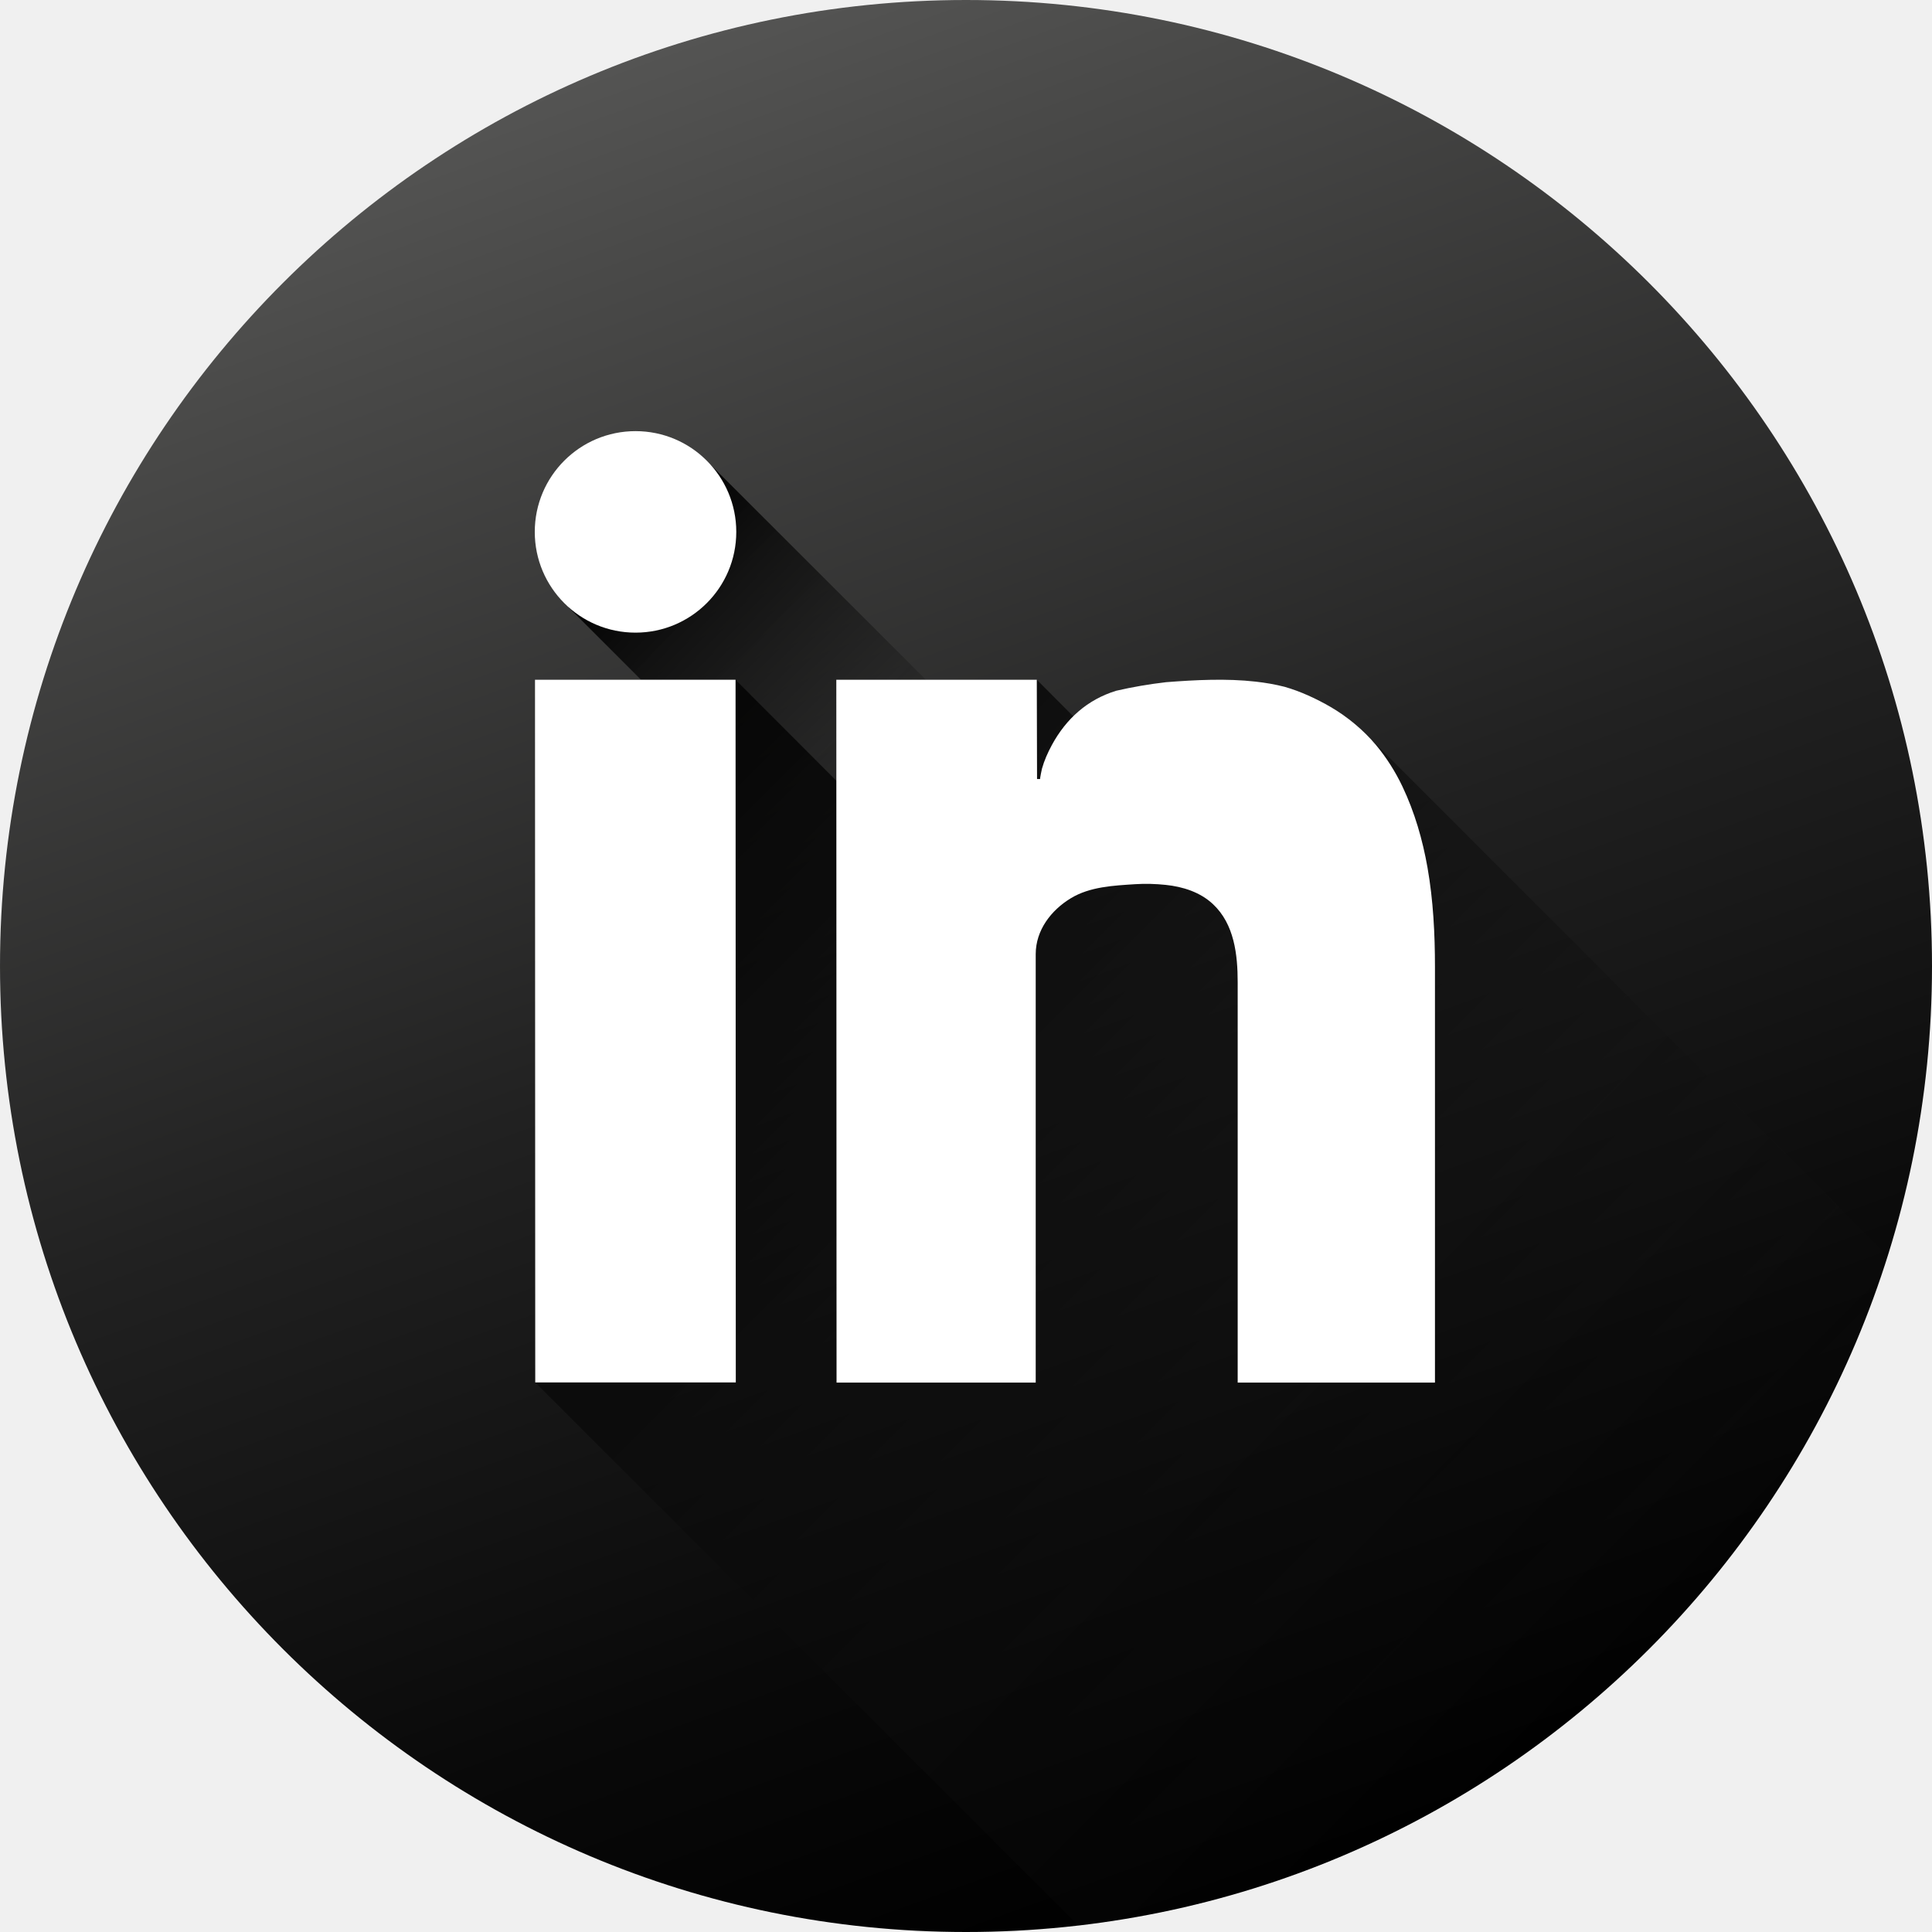
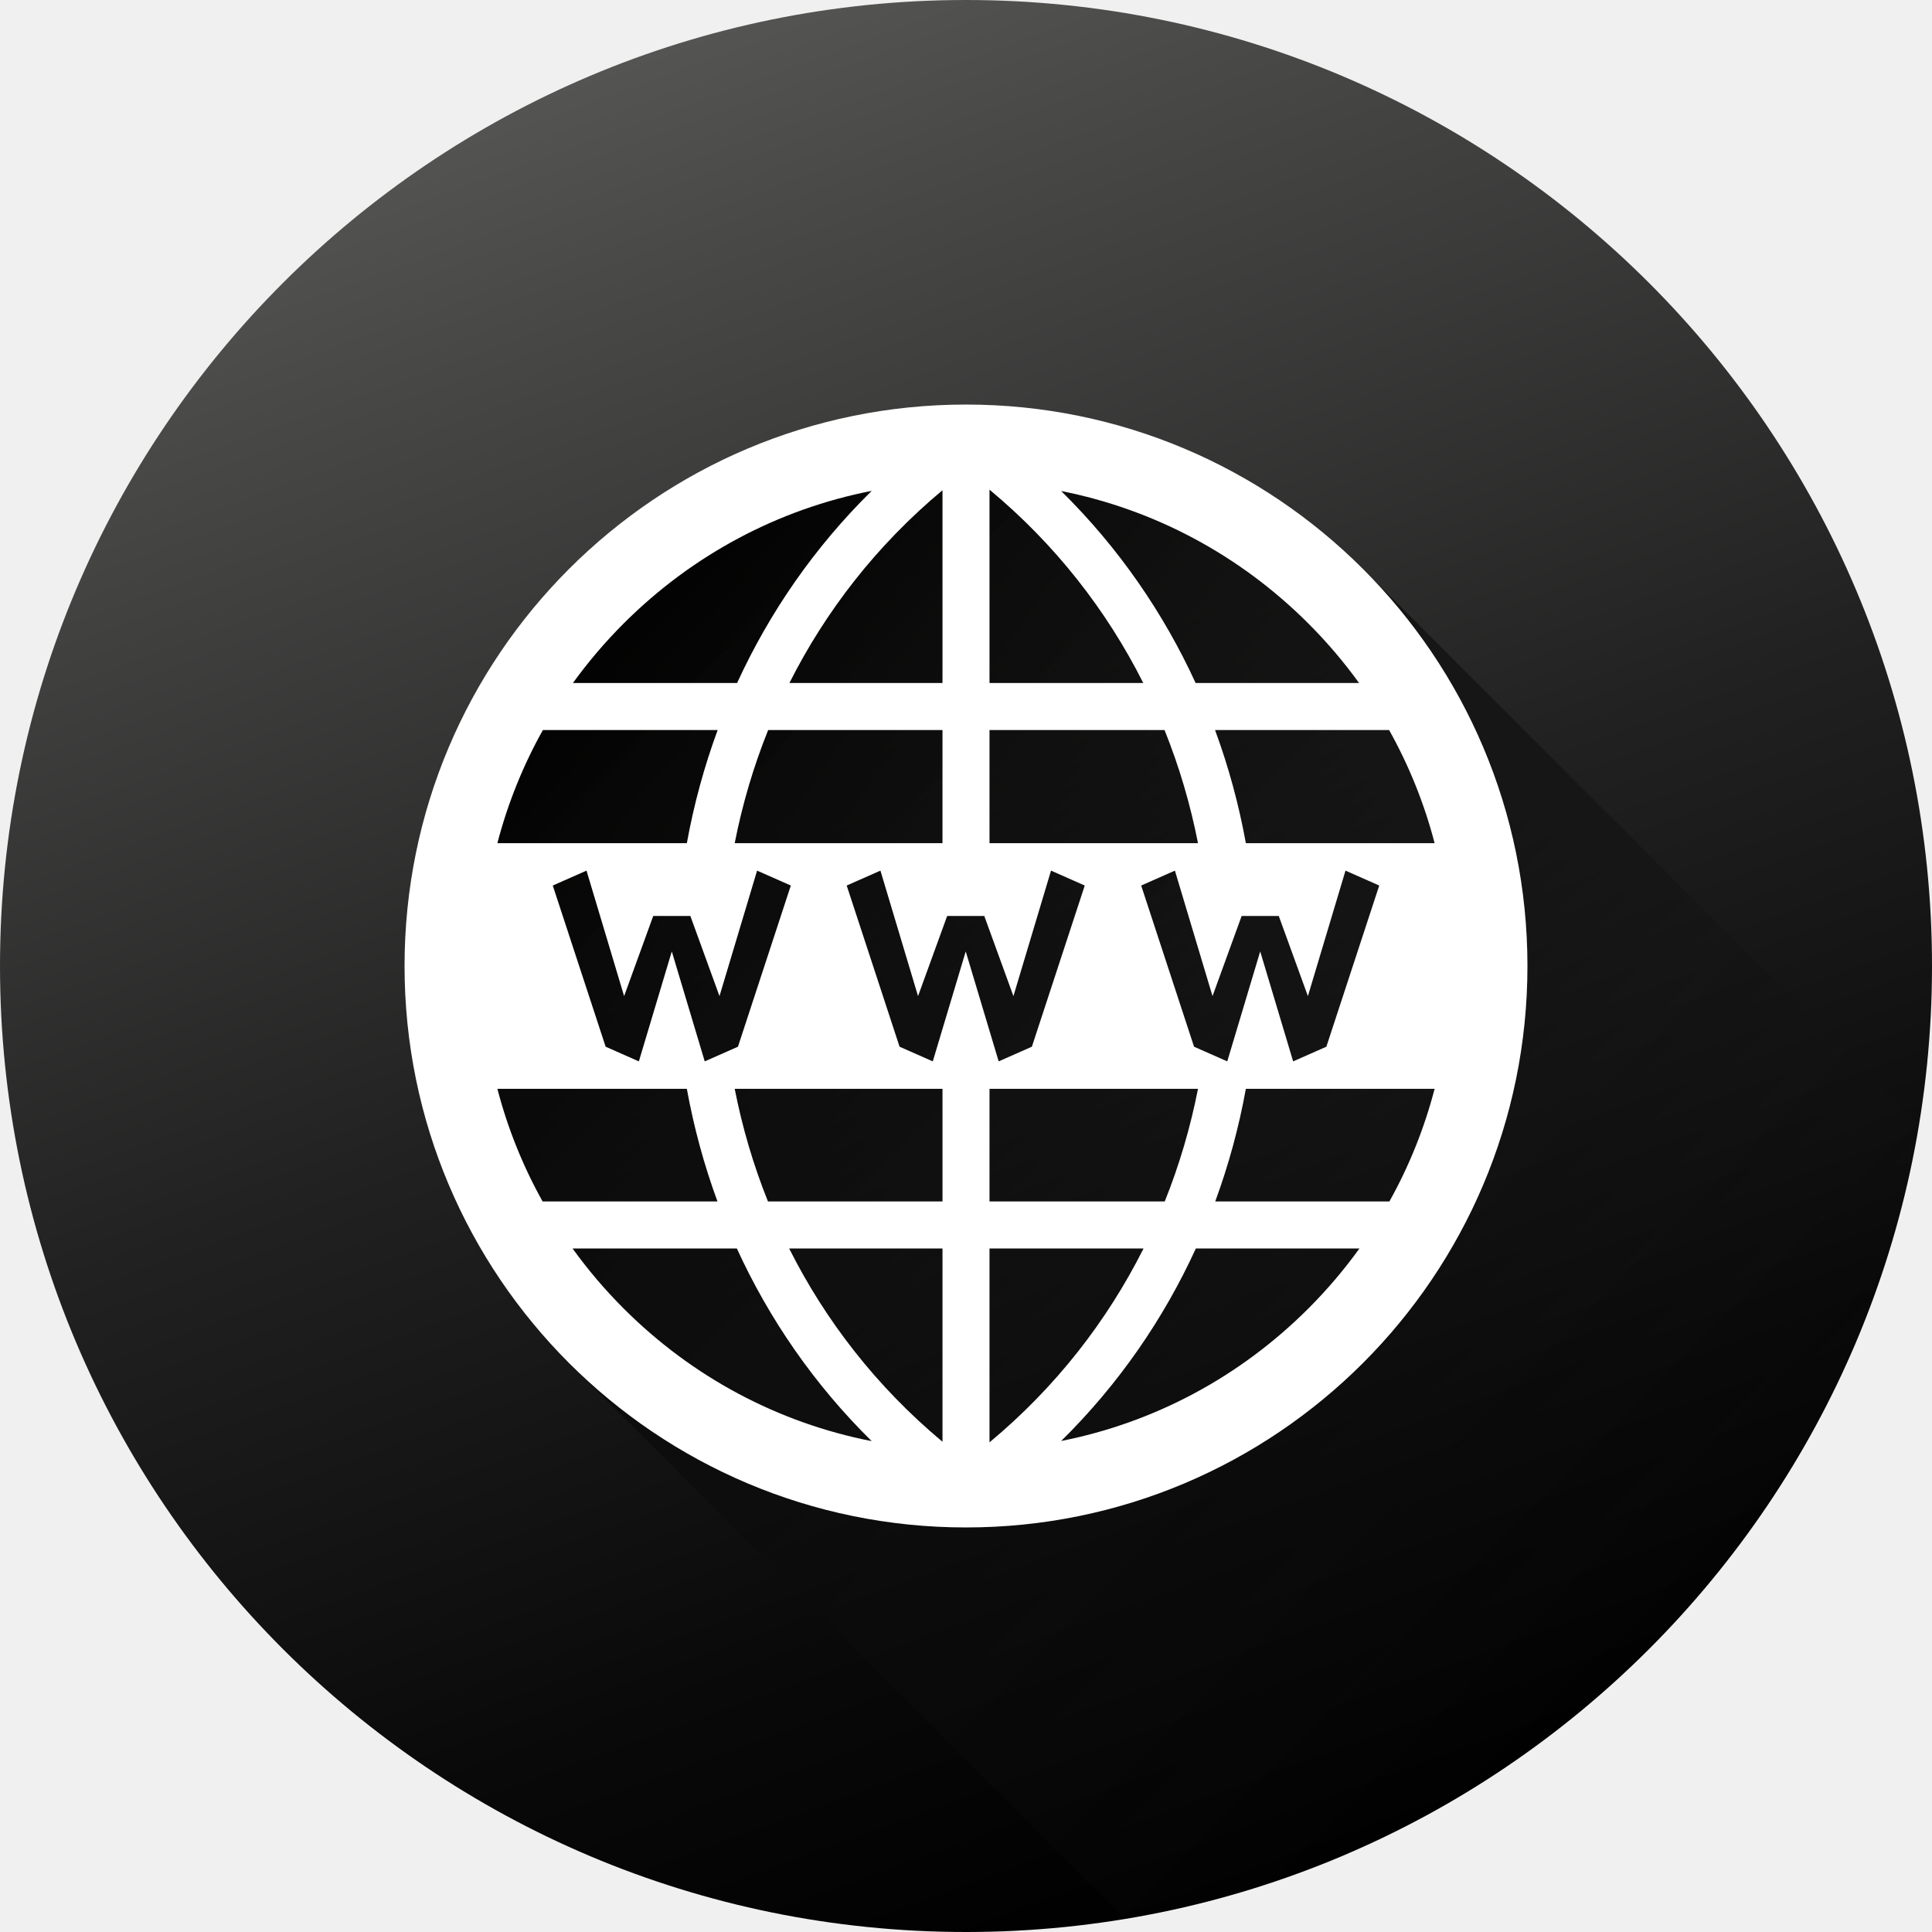
- <svg xmlns="http://www.w3.org/2000/svg" enable-background="new 0 0 1024 1024" height="1024px" id="Linkedin_1_" version="1.1" viewBox="0 0 1024 1024" width="1024px" xml:space="preserve">
+ <svg xmlns="http://www.w3.org/2000/svg" enable-background="new 0 0 1024 1024" height="1024px" id="Website" version="1.1" viewBox="0 0 1024 1024" width="1024px" xml:space="preserve">
  <g id="Background">
-     <linearGradient gradientTransform="matrix(0.9397 0.3421 -0.3421 0.9397 840.8064 -105.4335)" gradientUnits="userSpaceOnUse" id="bg_2_" x1="231.461" x2="-426.957" y1="1084.928" y2="300.35">
+     <linearGradient gradientTransform="matrix(0.9397 0.342 0.342 -0.9397 275.869 765.6678)" gradientUnits="userSpaceOnUse" id="bg_1_" x1="464.325" x2="-194.047" y1="-73.201" y2="711.46">
      <stop offset="0" style="stop-color:#000000" />
      <stop offset="0.192" style="stop-color:#090909" />
      <stop offset="0.505" style="stop-color:#212121" />
      <stop offset="0.899" style="stop-color:#494948" />
      <stop offset="1" style="stop-color:#545453" />
    </linearGradient>
-     <circle cx="512.001" cy="512" fill="url(#bg_2_)" id="bg_1_" r="512" />
+     <circle cx="512.001" cy="512" fill="url(#bg_1_)" id="bg" r="512" />
  </g>
-   <linearGradient gradientTransform="matrix(1 0 0 1 428.6797 183.0791)" gradientUnits="userSpaceOnUse" id="ShadowI_1_" x1="-93.938" x2="60.814" y1="96.676" y2="251.427">
+   <linearGradient gradientTransform="matrix(1 0 0 -1 214.3398 1116.039)" gradientUnits="userSpaceOnUse" id="Shadow_2_" x1="100.823" x2="659.763" y1="801.002" y2="242.062">
    <stop offset="0" style="stop-color:#000000" />
    <stop offset="0.483" style="stop-color:#090909;stop-opacity:0.517" />
    <stop offset="1" style="stop-color:#181818;stop-opacity:0" />
  </linearGradient>
-   <polyline fill="url(#ShadowI_1_)" id="ShadowI" points="372.41,242.086 527.25,396.75 443.28,413.78 391.75,362.25 389.862,360.274   385.333,360.274 385.333,360.274 373.152,360.274 365.75,360.274 340.547,360.274 339.922,360.274 339.75,360.274 305.058,325.583   301.416,321.94 " />
-   <linearGradient gradientTransform="matrix(1 0 0 1 428.6797 183.0791)" gradientUnits="userSpaceOnUse" id="ShadowIn_1_" x1="-131.887" x2="417.063" y1="170.796" y2="719.746">
-     <stop offset="0" style="stop-color:#000000" />
-     <stop offset="0.483" style="stop-color:#090909;stop-opacity:0.517" />
-     <stop offset="1" style="stop-color:#181818;stop-opacity:0" />
-   </linearGradient>
-   <path d="M571.591,1020.637l-1.122-1.121l-286.78-286.801L287,363.667h96l6.862-3.393  l56.386,56.478v-53.419h101.419l1.856-3.059l22.065,22.122c0,0,68.909-28.896,125.909-3.396l23,10.563l2.905-1.041l277.019,277.018  c0,0-26.338,78.038-55.078,119.177c0,0-39.752,61.158-73.48,91.656c0,0-45.428,43.137-76.37,62.117c0,0-57.323,34.507-82.852,44.569  c0,0-61.069,25.597-130.855,36.269c0,0-8.094,1.059-9.146,1.184" fill="url(#ShadowIn_1_)" id="ShadowIn" />
-   <g id="Linkedin">
-     <polygon fill="#FFFFFF" points="283.688,732.715 389.991,732.715 389.862,360.274 283.56,360.274  " />
-     <path d="M756.622,459.913c-2.604-14.823-6.825-29.415-13.292-43.03c-3.735-7.865-8.44-15.298-14.018-21.996   c-6.51-7.813-15.169-15.005-23.964-20.125c-7.534-4.387-16.126-8.369-24.533-10.754c-4.985-1.273-10.105-2.148-15.302-2.733   c-15.595-1.755-31.854-0.905-47.479,0.299c-4.487,0.523-8.942,1.156-13.357,1.914c-4.414,0.758-8.788,1.642-13.106,2.635   c-7.62,2.349-14.249,6.053-19.914,10.912c-5.665,4.86-10.366,10.876-14.144,17.84c-2.167,3.997-4.043,8.214-5.266,12.602   c-0.063,0.231-1.167,5.42-0.94,5.42h-1.653l-0.13-52.622H443.262l0.129,372.522h105.56c0,0,0-199.771,0-227.093   c0-12.697,8.156-23.276,18.619-29.622c10.146-6.153,22.689-6.704,34.226-7.451c5.264-0.341,10.749-0.17,15.992,0.371   c9.104,0.941,18.279,3.818,25.085,10.183c11.363,10.63,13.125,26.839,13.125,41.521c0,11.863,0,23.727,0,35.591   c0,17.921,0,35.841,0,53.761c0,19.176,0,38.349,0,57.521c0,15.562,0,31.124,0,46.687c0,6.18,0,12.355,0,18.533H760.56   c0-6.171,0-12.342,0-18.513c0-15.825,0-31.65,0-47.478c0-19.484,0-38.974,0-58.46c0-31.925,0-63.85,0-95.772   C760.56,495.019,759.663,477.239,756.622,459.913z" fill="#FFFFFF" />
-     <circle cx="336.84" cy="281.912" fill="#FFFFFF" r="53.4" />
-   </g>
+   <path d="M1017.122,596.122L724.707,303.888L667,282c0,0-178-111-333,16  s-75.667,355.667-75.667,355.667l48.28,73.673l289.725,289.748C811.615,981.411,981.534,811.429,1017.122,596.122z" fill="url(#Shadow_2_)" id="Shadow_1_" />
+   <path d="M512,214.419c-164.35,0-297.581,133.231-297.581,297.581  c0,164.35,133.231,297.581,297.581,297.581S809.581,676.35,809.581,512C809.581,347.65,676.35,214.419,512,214.419z   M736.257,386.927c10.568,18.882,18.661,39.007,24.121,59.966H660.331c-3.699-20.362-9.134-40.442-16.337-59.966H736.257z   M632.869,554.772l-28.023-85.423l17.881-7.904l19.932,66.516l15.438-42.472h19.678l15.438,42.472l19.93-66.516l17.88,7.904  L703,554.772l-17.604,7.781l-17.461-58.277l-17.462,58.277L632.869,554.772z M634.964,577.104  c-3.991,20.33-9.854,40.334-17.625,59.695h-92.88v-59.695H634.964z M693.496,330.504c9.871,9.869,18.82,20.411,26.843,31.505  h-86.636c-17.049-37.16-40.803-71.752-71.262-101.759C611.776,270.029,657.132,294.138,693.496,330.504z M524.459,259.527  c35.06,29.154,62.229,64.197,81.509,102.482h-81.509V259.527z M524.459,386.927h92.77c7.825,19.446,13.727,39.542,17.735,59.966  H524.459V386.927z M499.541,259.84v102.169h-81.133C437.618,323.861,464.663,288.932,499.541,259.84z M389.41,446.894  c4.01-20.424,9.91-40.52,17.734-59.966h92.396v59.966H389.41z M419.154,469.35l-28.022,85.423l-17.604,7.781l-17.461-58.277  l-17.462,58.277l-17.604-7.781L292.98,469.35l17.88-7.904l19.93,66.516l15.438-42.472h19.678l15.438,42.472l19.931-66.516  L419.154,469.35z M330.504,330.504c36.477-36.478,82.002-60.619,131.515-70.34c-30.501,30.027-54.281,64.649-71.347,101.845h-87.011  C311.684,350.915,320.634,340.373,330.504,330.504z M287.743,386.927h92.638c-7.204,19.523-12.639,39.604-16.337,59.966h-100.42  C269.082,425.934,277.175,405.81,287.743,386.927z M287.592,636.801c-10.493-18.804-18.535-38.835-23.968-59.694h100.42  c3.681,20.269,9.082,40.257,16.235,59.694H287.592z M330.504,693.496c-9.951-9.95-18.967-20.583-27.04-31.777h87.085  c17.072,37.297,40.895,72.018,71.469,102.116C412.506,754.115,366.98,729.974,330.504,693.496z M499.541,764.16  c-34.961-29.161-62.053-64.188-81.271-102.441h81.271V764.16z M499.541,636.801h-92.506c-7.771-19.361-13.634-39.366-17.624-59.694  h110.13V636.801z M511.855,504.276l-17.463,58.277l-17.603-7.781l-28.022-85.423l17.882-7.904l19.93,66.516l15.437-42.472h19.679  l15.438,42.472l19.929-66.516l17.882,7.904l-28.022,85.423l-17.603,7.781L511.855,504.276z M524.459,764.473V661.719h81.646  C586.818,700.11,559.604,735.25,524.459,764.473z M693.496,693.496c-36.364,36.366-81.72,60.475-131.053,70.253  c30.532-30.08,54.326-64.77,71.383-102.03h86.71C712.463,672.913,703.447,683.546,693.496,693.496z M736.408,636.801h-92.313  c7.154-19.438,12.556-39.427,16.236-59.694h100.045C754.943,597.965,746.901,617.997,736.408,636.801z" fill="#FFFFFF" id="Website_1_" />
</svg>
